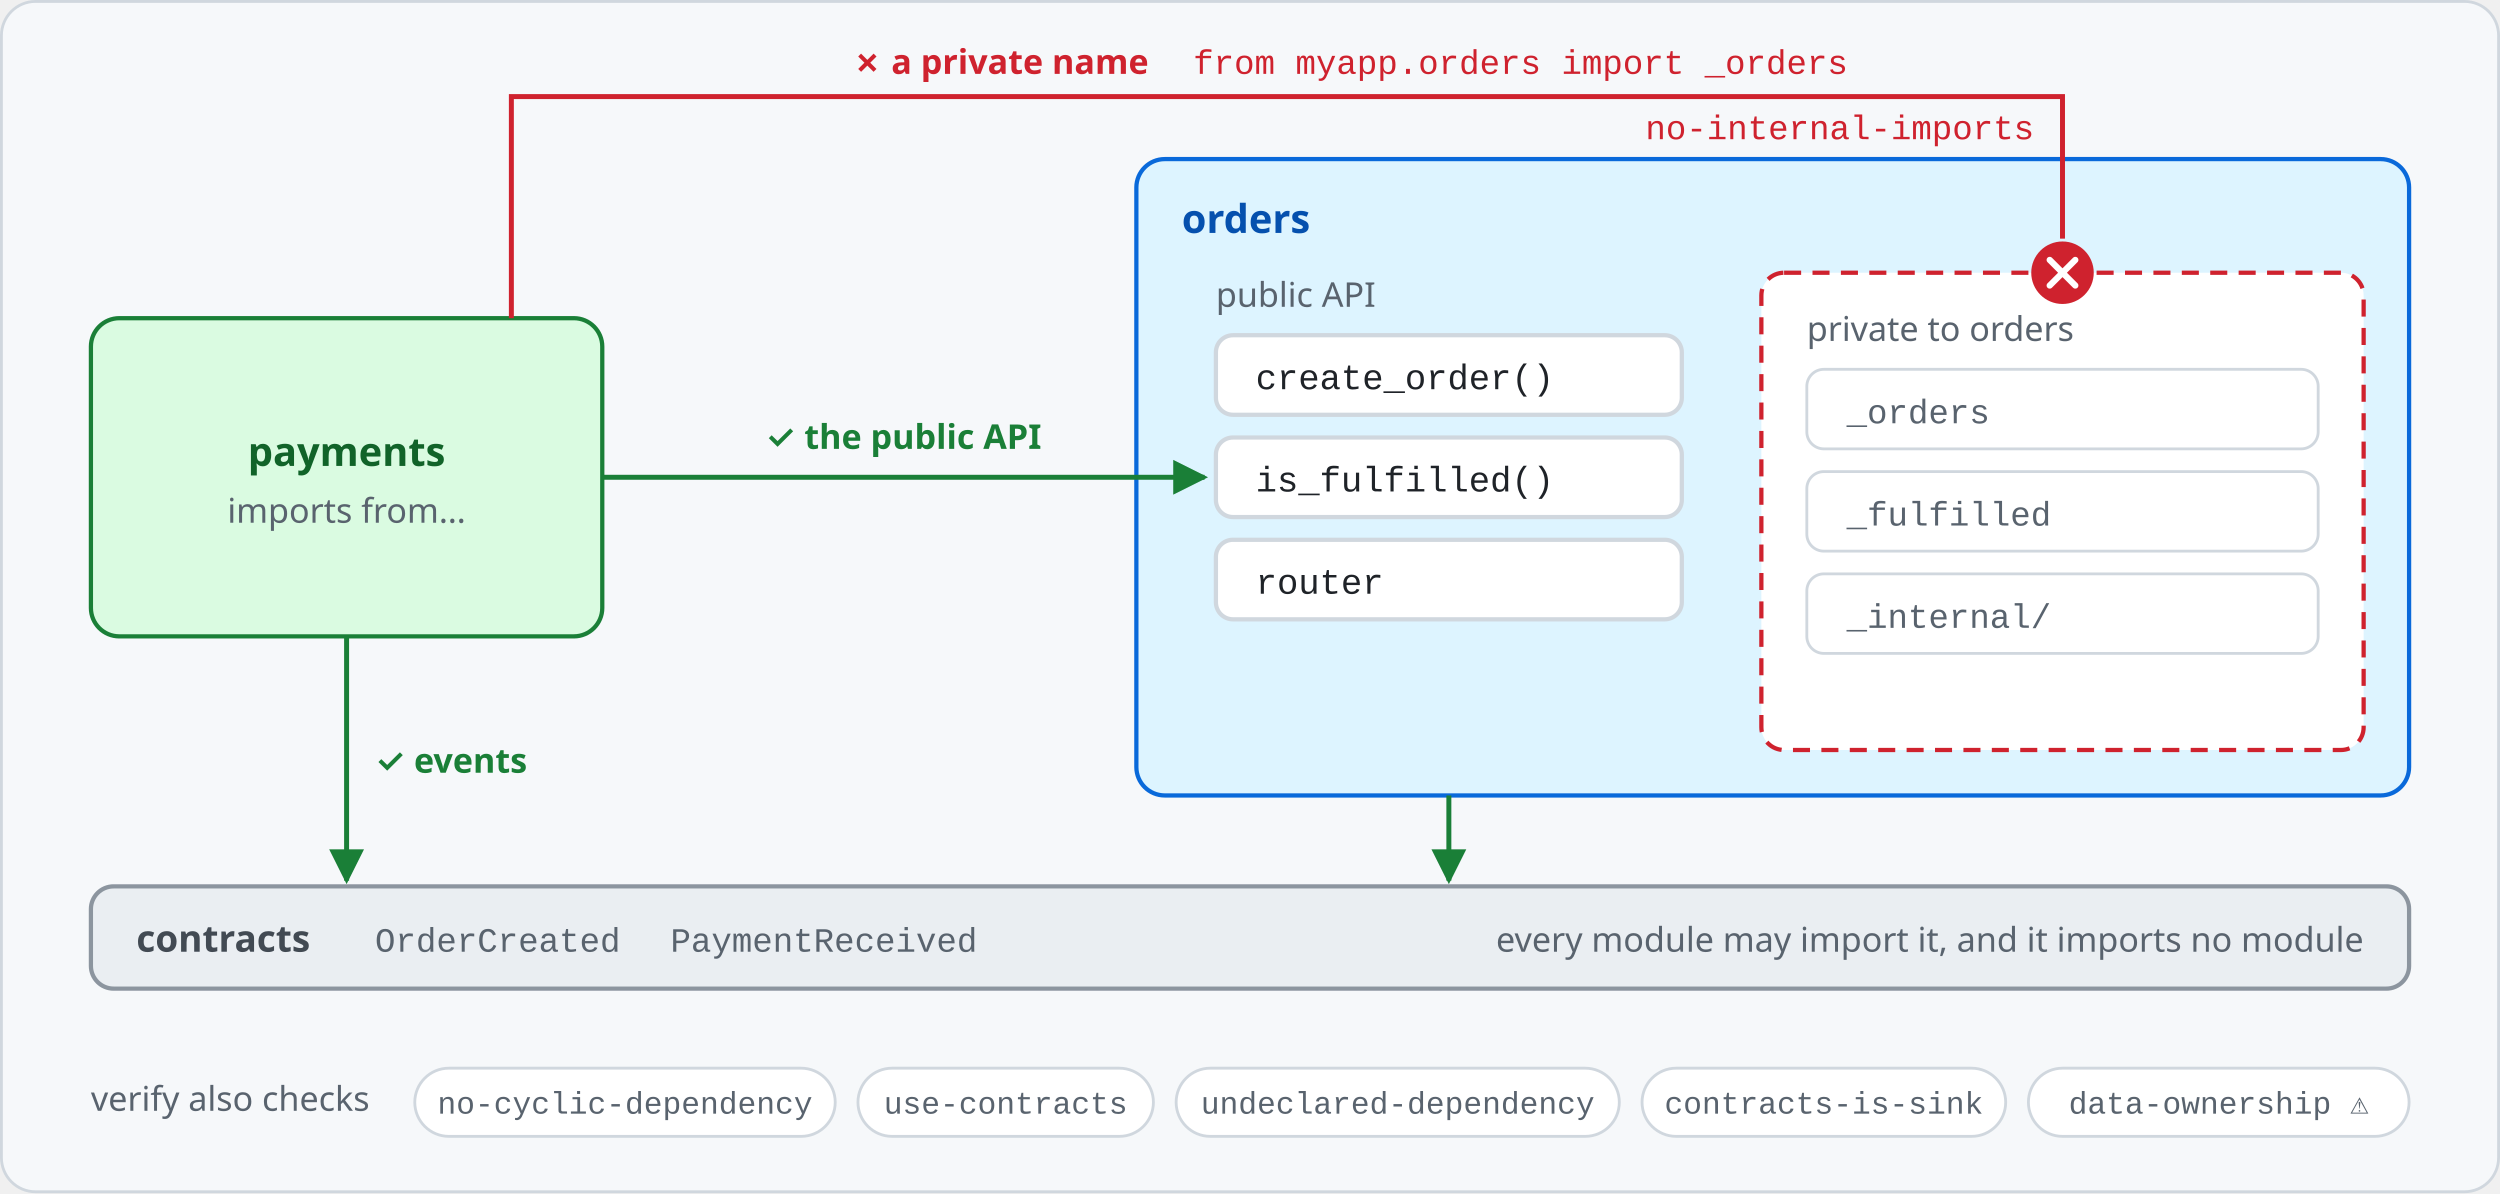
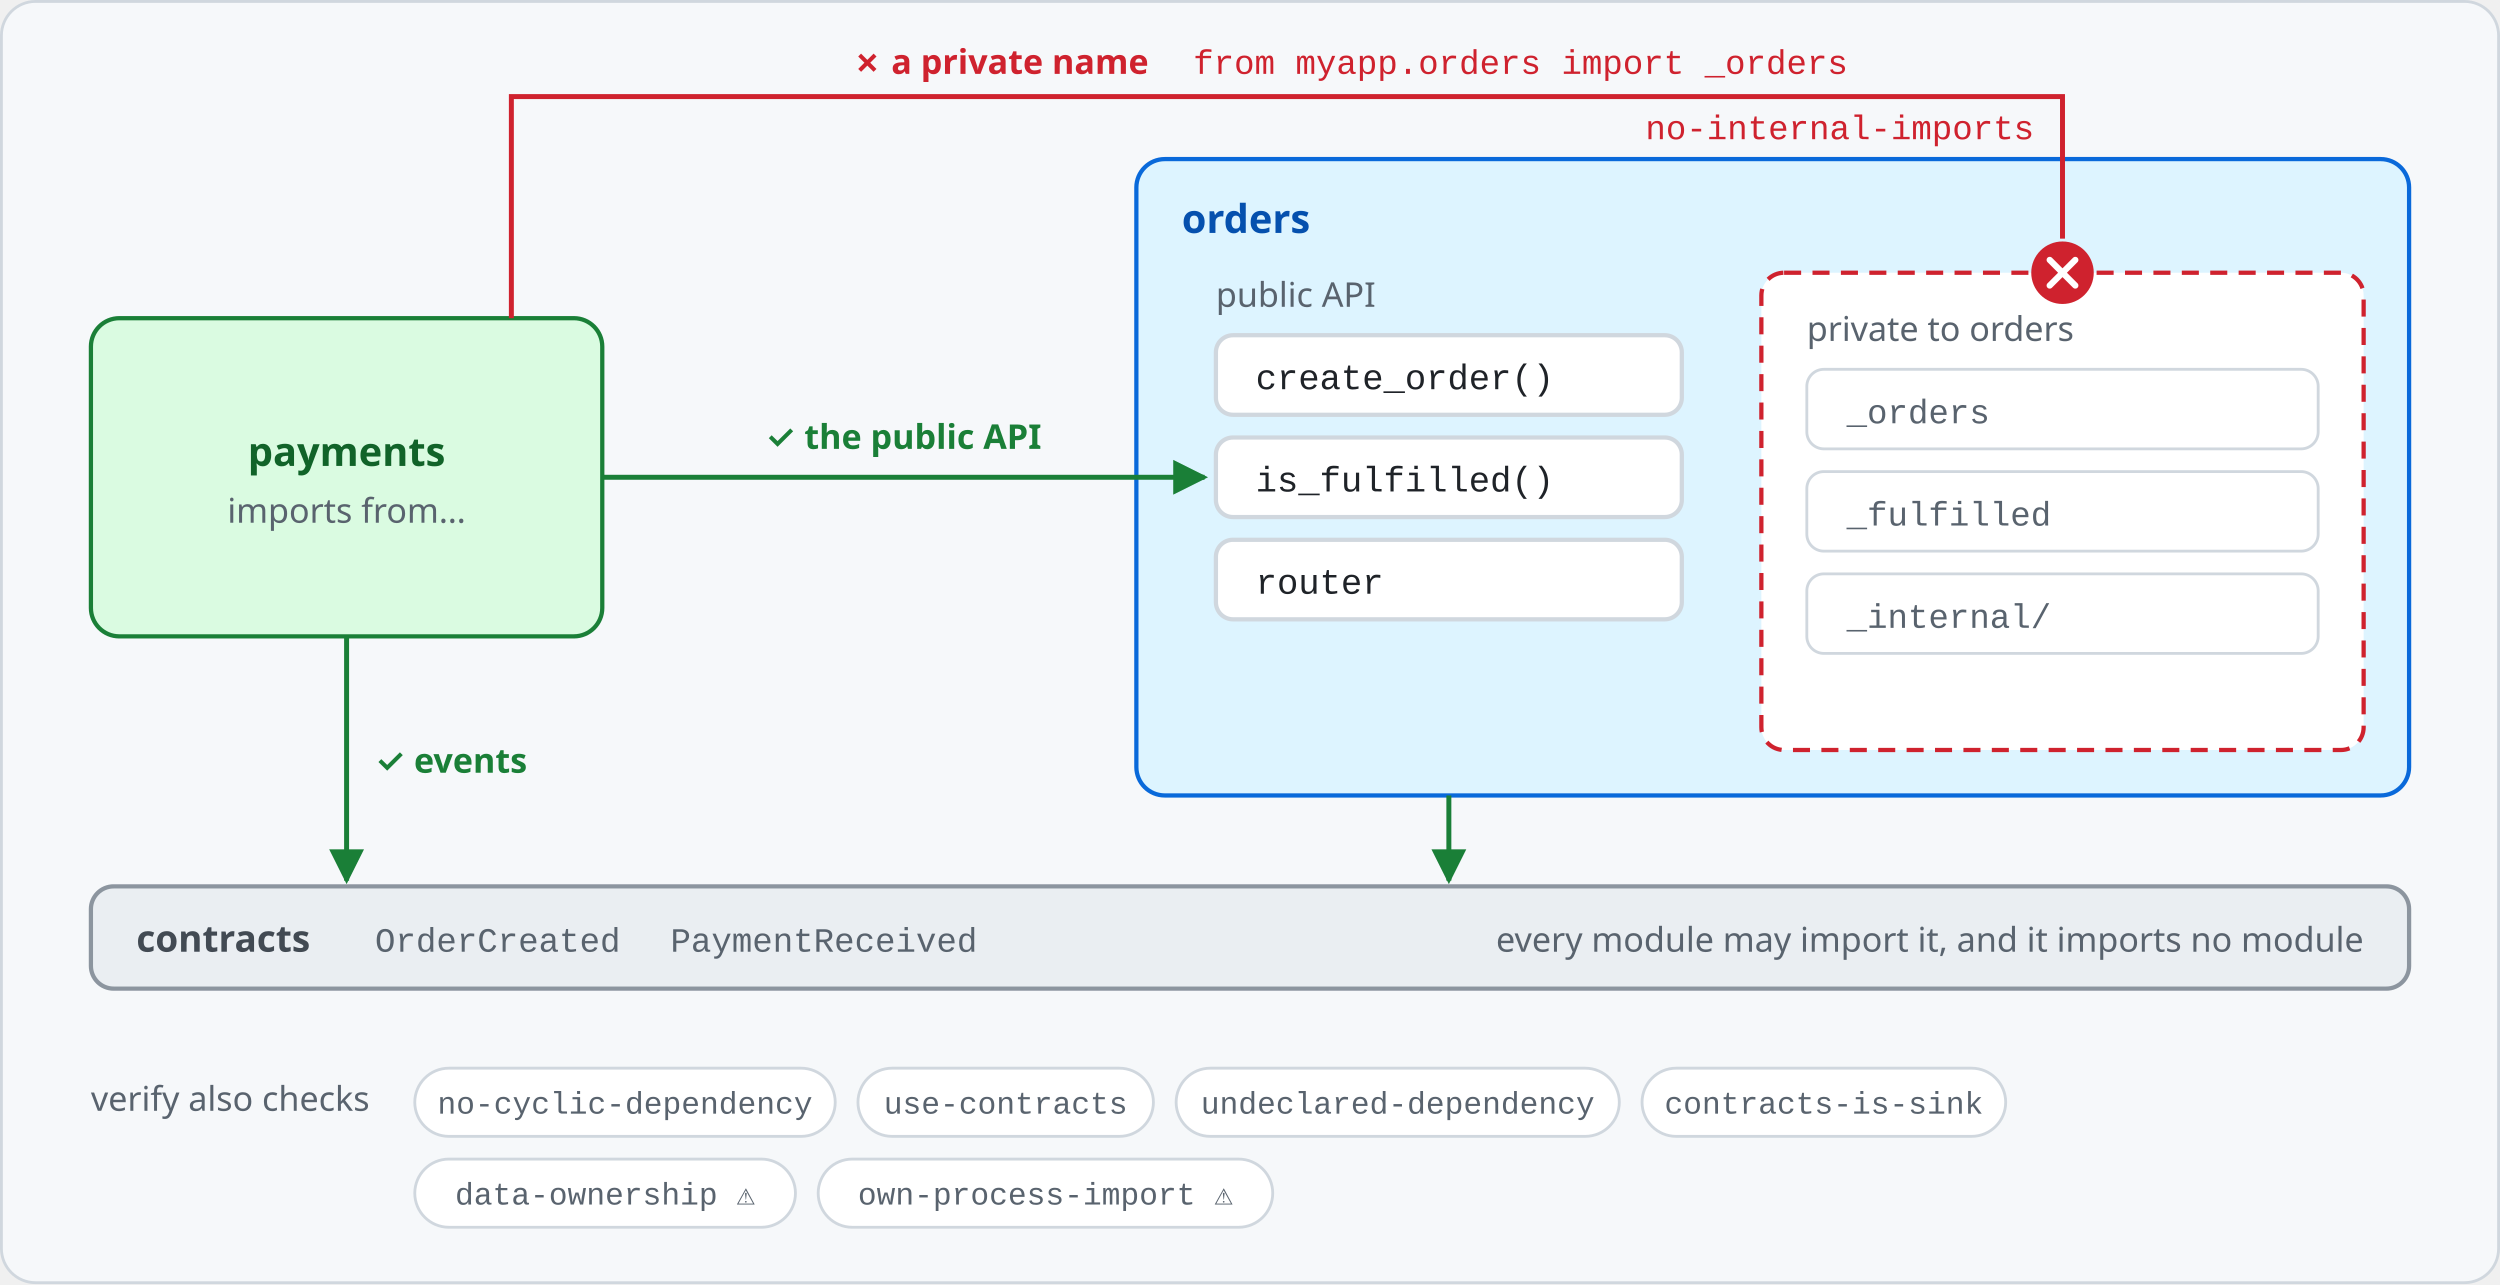
- <svg xmlns="http://www.w3.org/2000/svg" width="880" height="420" viewBox="0 0 880 420" role="img" aria-labelledby="walls-title walls-desc">
+ <svg xmlns="http://www.w3.org/2000/svg" width="880" height="452" viewBox="0 0 880 452" role="img" aria-labelledby="walls-title walls-desc">
  <style>
.card{fill:#f6f8fa;stroke:#d0d7de}
.box{fill:#ffffff;stroke:#d0d7de;stroke-width:1.5}
.private{fill:#ffffff;stroke:#cf222e;stroke-width:1.5;stroke-dasharray:6 4}
.b{font:600 13px -apple-system,BlinkMacSystemFont,"Segoe UI","Noto Sans",Helvetica,Arial,sans-serif;fill:#1f2328}
.s{font:400 12px -apple-system,BlinkMacSystemFont,"Segoe UI","Noto Sans",Helvetica,Arial,sans-serif;fill:#59636e}
.c{font:500 12px ui-monospace,SFMono-Regular,"SF Mono",Menlo,Consolas,"Liberation Mono",monospace;fill:#59636e}
.f{font:500 12.5px ui-monospace,SFMono-Regular,"SF Mono",Menlo,Consolas,"Liberation Mono",monospace;fill:#1f2328}
.r{font:500 11px ui-monospace,SFMono-Regular,"SF Mono",Menlo,Consolas,"Liberation Mono",monospace;fill:#59636e}
.m{font:600 14px -apple-system,BlinkMacSystemFont,"Segoe UI","Noto Sans",Helvetica,Arial,sans-serif}
.orders{fill:#ddf4ff;stroke:#0969da;stroke-width:1.5}.orders-t{fill:#0550ae}
.payments{fill:#dafbe1;stroke:#1a7f37;stroke-width:1.5}.payments-t{fill:#116329}
.contracts{fill:#eaeef2;stroke:#8c959f;stroke-width:1.5}.contracts-t{fill:#424a53}
.yes{fill:none;stroke:#1a7f37;stroke-width:1.75}.yes-h{fill:#1a7f37}
.yes-t{font:600 12px -apple-system,BlinkMacSystemFont,"Segoe UI","Noto Sans",Helvetica,Arial,sans-serif;fill:#1a7f37}
.no{fill:none;stroke:#cf222e;stroke-width:1.75}.no-f{fill:#cf222e}
.no-t{font:600 12px -apple-system,BlinkMacSystemFont,"Segoe UI","Noto Sans",Helvetica,Arial,sans-serif;fill:#cf222e}
.no-c{font:500 12px ui-monospace,SFMono-Regular,"SF Mono",Menlo,Consolas,"Liberation Mono",monospace;fill:#cf222e}
.x{stroke:#ffffff;stroke-width:2.2;stroke-linecap:round}
.chip{fill:#ffffff;stroke:#d0d7de}
@media (prefers-color-scheme:dark){
.card{fill:#161b22;stroke:#30363d}
.box,.chip{fill:#0d1117;stroke:#3d444d}
.private{fill:#0d1117;stroke:#f85149}
.b,.f{fill:#e6edf3}
.s,.c,.r{fill:#9198a1}
.orders{fill:#172b45;stroke:#4493f8}.orders-t{fill:#79c0ff}
.payments{fill:#17311f;stroke:#3fb950}.payments-t{fill:#7ee787}
.contracts{fill:#262c36;stroke:#656c76}.contracts-t{fill:#d1d7e0}
.yes{stroke:#3fb950}.yes-h{fill:#3fb950}.yes-t{fill:#3fb950}
.no{stroke:#f85149}.no-f{fill:#f85149}.no-t,.no-c{fill:#ff7b72}
.x{stroke:#0d1117}
}
</style>
  <defs>
    <marker id="walls-yes" viewBox="0 0 10 10" refX="9" refY="5" markerWidth="7" markerHeight="7" orient="auto-start-reverse">
      <path class="yes-h" d="M0,0 L10,5 L0,10 z" />
    </marker>
  </defs>
-   <rect class="card" x="0.5" y="0.5" width="879" height="419" rx="12" />
+   <rect class="card" x="0.5" y="0.5" width="879" height="451" rx="12" />
  <rect class="payments" x="32" y="112" width="180" height="112" rx="10" />
  <text class="m payments-t" x="122" y="164" text-anchor="middle">payments</text>
  <text class="s" x="122" y="184" text-anchor="middle">imports from…</text>
  <rect class="orders" x="400" y="56" width="448" height="224" rx="10" />
  <text class="m orders-t" x="416" y="82">orders</text>
  <text class="s" x="428" y="108">public API</text>
  <rect class="box" x="428" y="118" width="164" height="28" rx="6" />
  <text class="f" x="442" y="137">create_order()</text>
  <rect class="box" x="428" y="154" width="164" height="28" rx="6" />
  <text class="f" x="442" y="173">is_fulfilled()</text>
  <rect class="box" x="428" y="190" width="164" height="28" rx="6" />
  <text class="f" x="442" y="209">router</text>
  <rect class="private" x="620" y="96" width="212" height="168" rx="8" />
  <text class="s" x="636" y="120">private to orders</text>
  <rect class="chip" x="636" y="130" width="180" height="28" rx="6" />
  <text class="c" x="650" y="149">_orders</text>
  <rect class="chip" x="636" y="166" width="180" height="28" rx="6" />
  <text class="c" x="650" y="185">_fulfilled</text>
  <rect class="chip" x="636" y="202" width="180" height="28" rx="6" />
  <text class="c" x="650" y="221">_internal/</text>
  <path class="yes" d="M212 168 H424" marker-end="url(#walls-yes)" />
  <text class="yes-t" x="318" y="158" text-anchor="middle">✓ the public API</text>
  <path class="no" d="M180 112 V34 H726 V84" />
  <circle class="no-f" cx="726" cy="96" r="11" />
  <path class="x" d="M721.5 91.5 L730.5 100.5 M730.5 91.5 L721.5 100.5" />
  <text class="no-t" x="300" y="26">✗ a private name</text>
  <text class="no-c" x="420" y="26">from myapp.orders import _orders</text>
  <text class="no-c" x="716" y="49" text-anchor="end">no-internal-imports</text>
  <path class="yes" d="M122 224 V310" marker-end="url(#walls-yes)" />
  <path class="yes" d="M510 280 V310" marker-end="url(#walls-yes)" />
  <text class="yes-t" x="132" y="272">✓ events</text>
  <rect class="contracts" x="32" y="312" width="816" height="36" rx="8" />
  <text class="m contracts-t" x="48" y="335" style="font-size:13px">contracts</text>
  <text class="c" x="132" y="335">OrderCreated</text>
  <text class="c" x="236" y="335">PaymentReceived</text>
  <text class="s" x="832" y="335" text-anchor="end">every module may import it, and it imports no module</text>
  <text class="s" x="32" y="391">verify also checks</text>
  <rect class="chip" x="146" y="376" width="148" height="24" rx="12" />
  <text class="r" x="220" y="392" text-anchor="middle">no-cyclic-dependency</text>
  <rect class="chip" x="302" y="376" width="104" height="24" rx="12" />
  <text class="r" x="354" y="392" text-anchor="middle">use-contracts</text>
  <rect class="chip" x="414" y="376" width="156" height="24" rx="12" />
  <text class="r" x="492" y="392" text-anchor="middle">undeclared-dependency</text>
  <rect class="chip" x="578" y="376" width="128" height="24" rx="12" />
  <text class="r" x="642" y="392" text-anchor="middle">contracts-is-sink</text>
-   <rect class="chip" x="714" y="376" width="134" height="24" rx="12" />
-   <text class="r" x="781" y="392" text-anchor="middle">data-ownership ⚠</text>
+   <rect class="chip" x="146" y="408" width="134" height="24" rx="12" />
+   <text class="r" x="213" y="424" text-anchor="middle">data-ownership ⚠</text>
+   <rect class="chip" x="288" y="408" width="160" height="24" rx="12" />
+   <text class="r" x="368" y="424" text-anchor="middle">own-process-import ⚠</text>
</svg>
